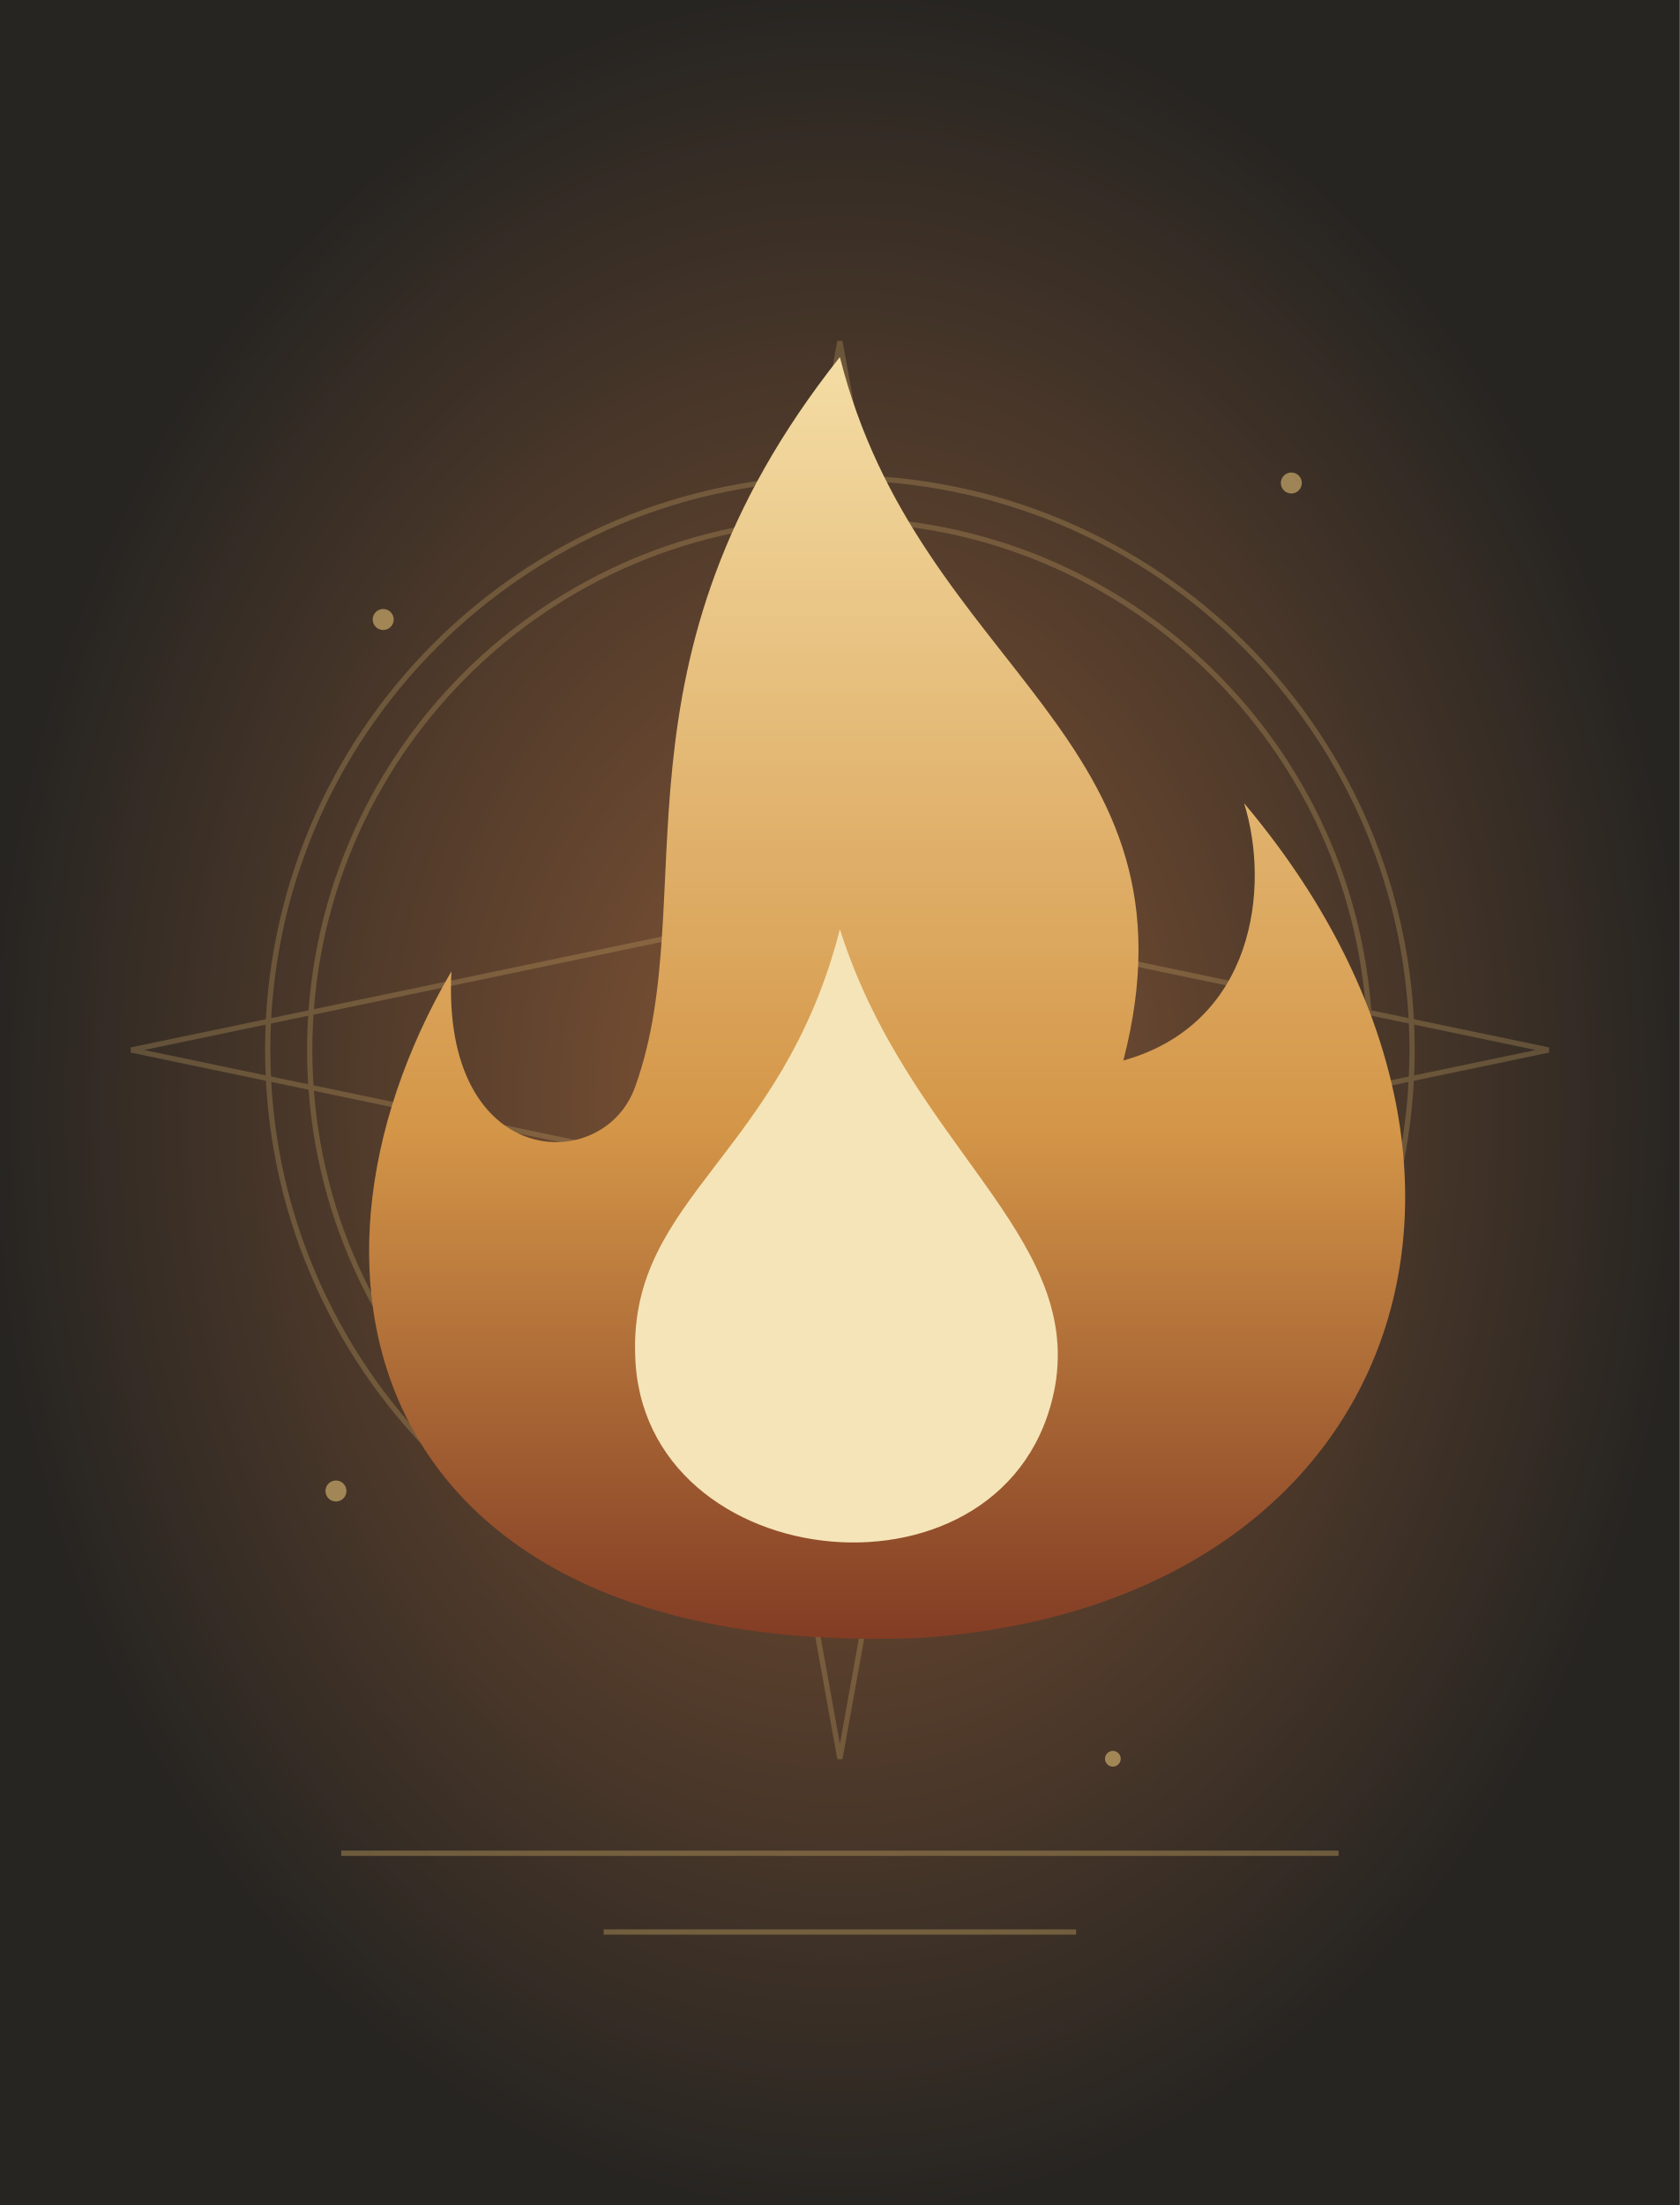
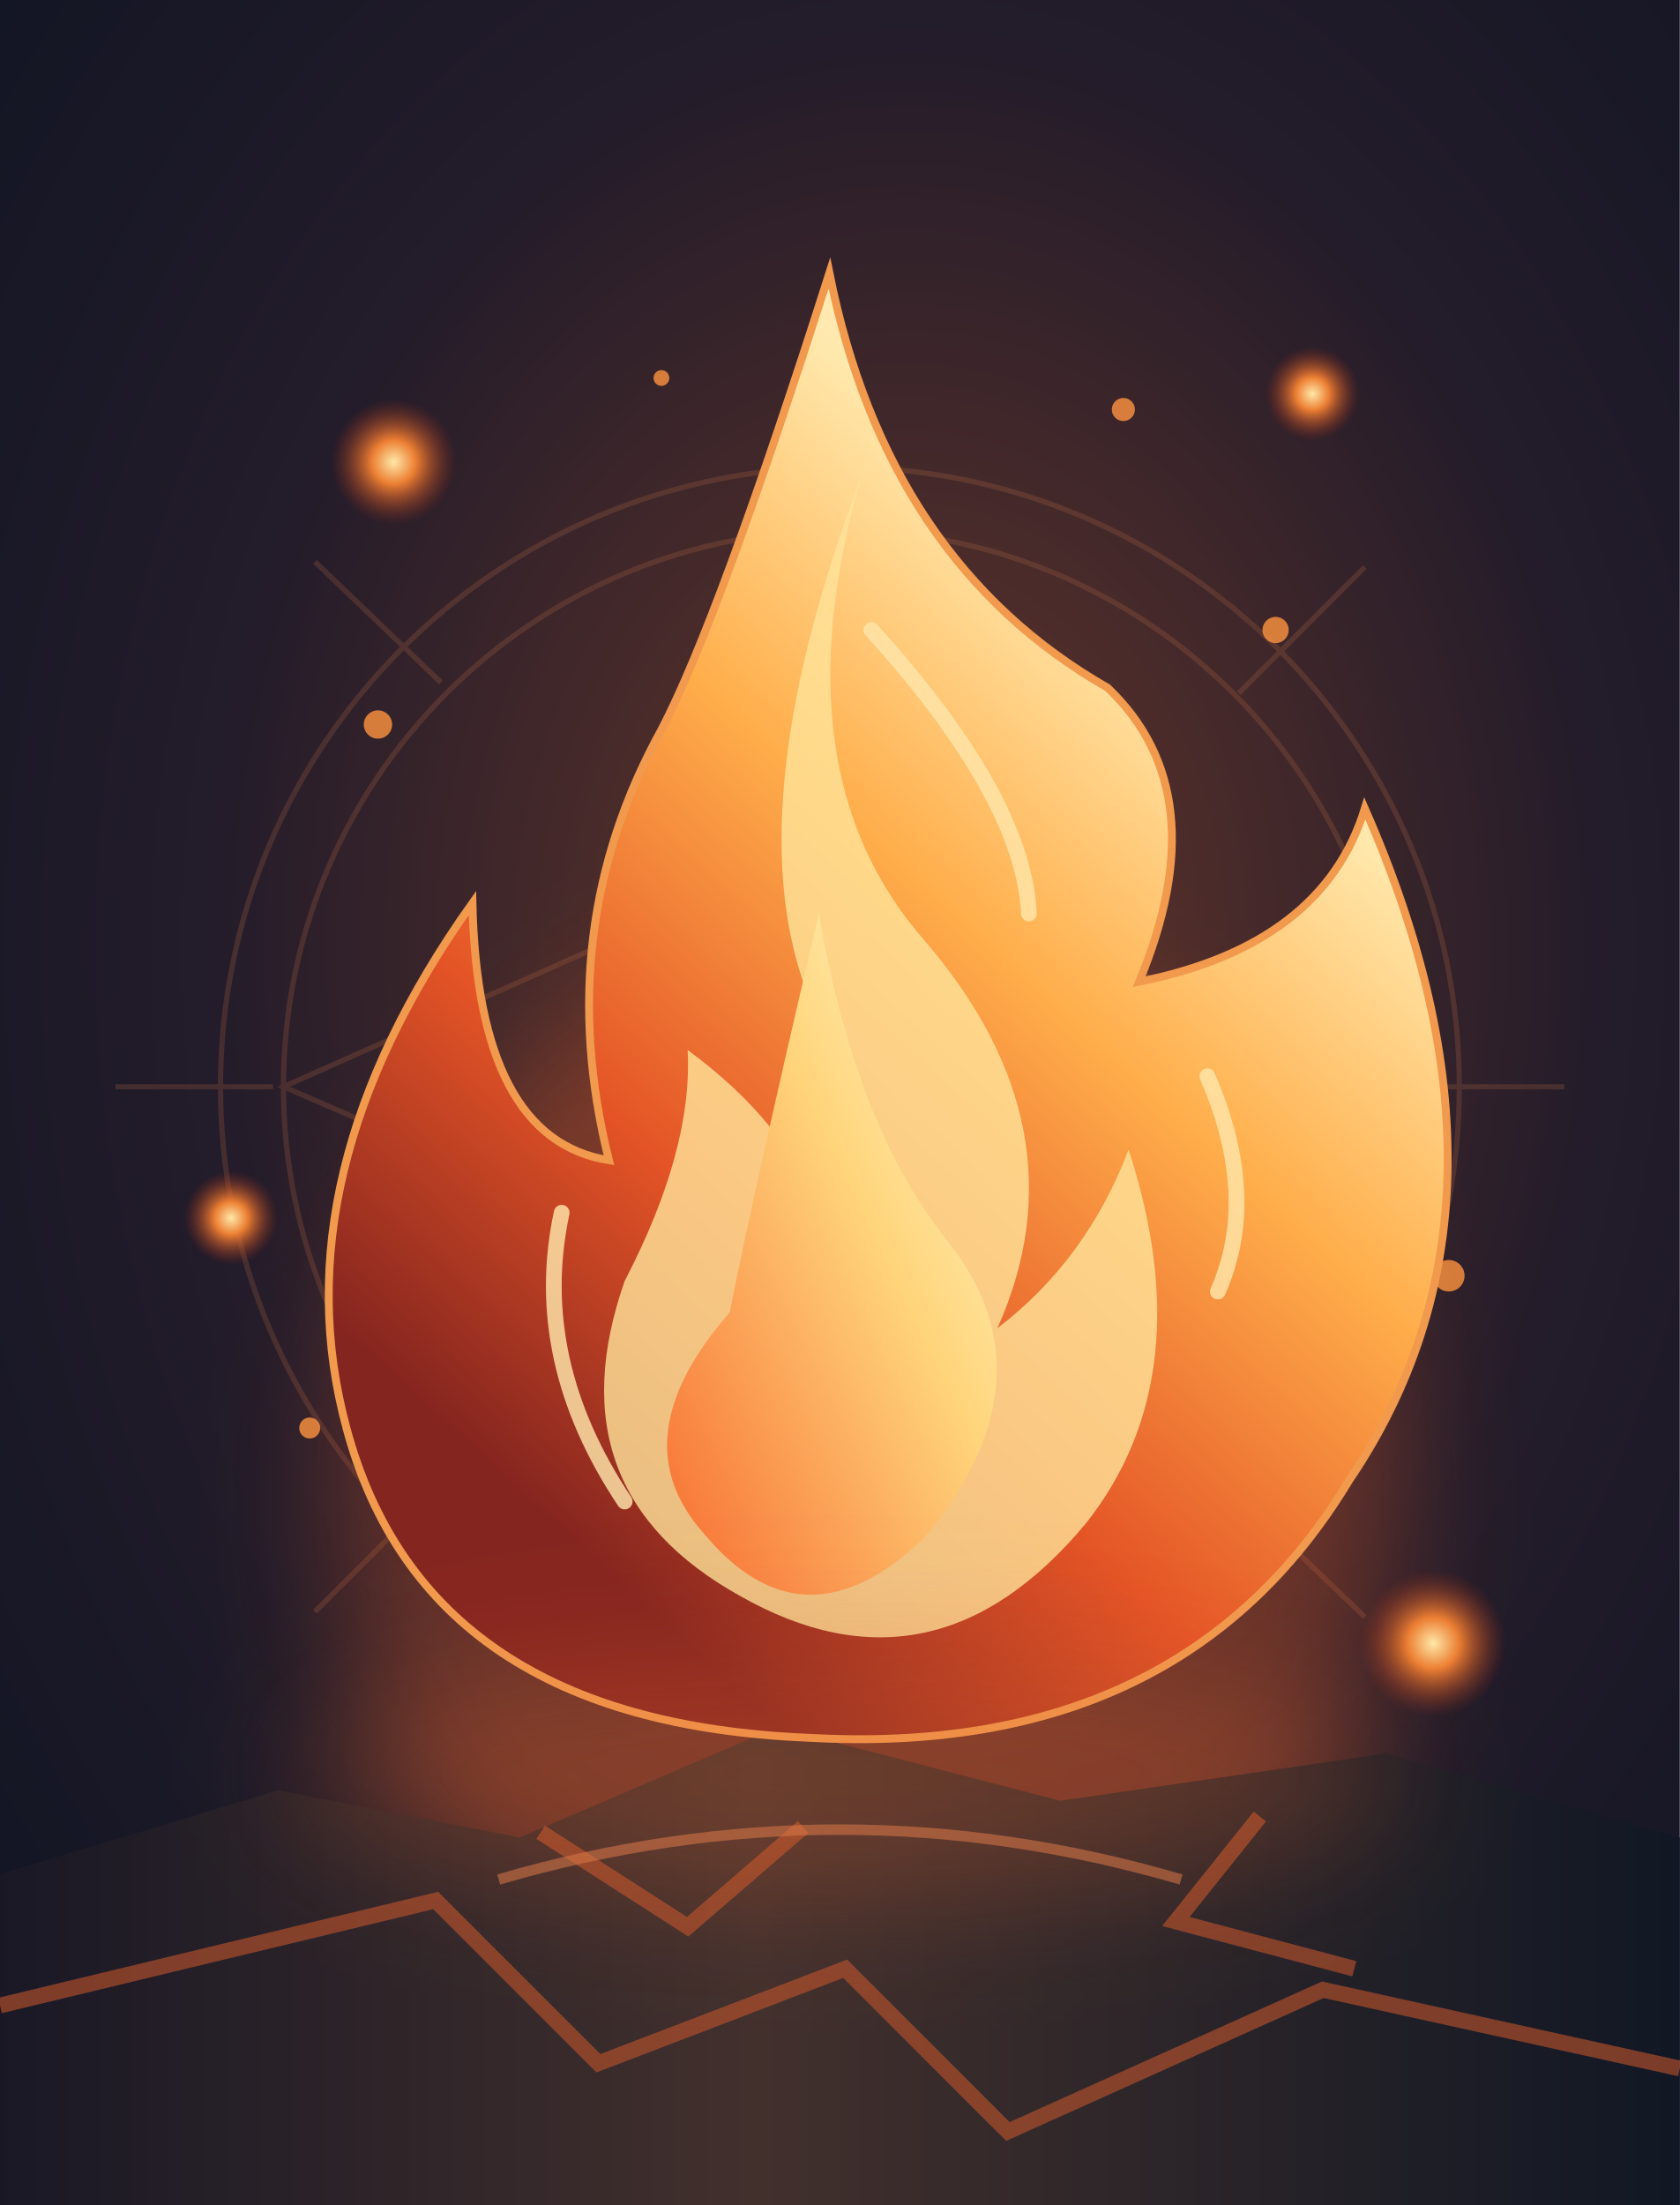
- <svg xmlns="http://www.w3.org/2000/svg" viewBox="0 0 320 420">
+ <svg xmlns="http://www.w3.org/2000/svg" width="320" height="420" viewBox="0 0 320 420" role="img" aria-label="Chama Viva: turbilhão de fogo rubro emergindo de terra vulcânica">
  <defs>
-     <radialGradient id="b">
-       <stop stop-color="#875736" />
-       <stop offset="1" stop-color="#272522" />
+     <radialGradient id="night" cx=".54" cy=".43" r=".81">
+       <stop stop-color="#68372a" />
+       <stop offset=".5" stop-color="#241c2a" />
+       <stop offset="1" stop-color="#0b1322" />
    </radialGradient>
-     <linearGradient id="f" x2="0" y2="1">
-       <stop stop-color="#f4dda5" />
-       <stop offset=".6" stop-color="#d49648" />
-       <stop offset="1" stop-color="#823c24" />
+     <radialGradient id="ember">
+       <stop stop-color="#ffe8a8" />
+       <stop offset=".35" stop-color="#ec7f33" />
+       <stop offset="1" stop-color="#8d281c" stop-opacity="0" />
+     </radialGradient>
+     <linearGradient id="fire" x1=".2" y1=".85" x2=".76" y2=".03">
+       <stop stop-color="#85251f" />
+       <stop offset=".26" stop-color="#e45426" />
+       <stop offset=".55" stop-color="#ffae4b" />
+       <stop offset=".8" stop-color="#ffe8ac" />
+       <stop offset="1" stop-color="#fff6d3" />
    </linearGradient>
+     <linearGradient id="inside" x1="0" y1="1" x2="1" y2="0">
+       <stop stop-color="#f76b30" />
+       <stop offset=".58" stop-color="#ffd47a" />
+       <stop offset="1" stop-color="#fffbd2" />
+     </linearGradient>
+     <linearGradient id="stone">
+       <stop stop-color="#191825" />
+       <stop offset=".45" stop-color="#42302d" />
+       <stop offset="1" stop-color="#101724" />
+     </linearGradient>
+     <filter id="bloom" x="-70%" y="-70%" width="240%" height="240%">
+       <feGaussianBlur stdDeviation="12" />
+     </filter>
  </defs>
-   <path fill="url(#b)" d="M0 0h320v420H0z" />
-   <g fill="none" stroke="#c5a366" opacity=".3">
-     <circle cx="160" cy="200" r="109" />
-     <circle cx="160" cy="200" r="101" />
-     <path d="m160 65 20 111 115 24-115 24-20 111-20-111-115-24 115-24Z" />
+   <rect width="320" height="420" fill="url(#night)" />
+   <g fill="none" stroke="#be6d45" opacity=".22">
+     <circle cx="160" cy="207" r="118" />
+     <circle cx="160" cy="207" r="106" />
+     <path d="M160 69v30M160 315v30M22 207h30m216 0h30M60 107l24 23M236 285l24 23M260 108l-24 24M84 283l-24 24" />
+     <path d="M160 82 184 171 267 207 184 242 160 329 135 242 54 207 135 171Z" />
  </g>
-   <path fill="url(#f)" d="M160 68c15 60 70 72 54 134 25-7 28-33 23-49 59 70 30 153-62 159-103 4-124-67-89-127-2 38 29 39 35 22 13-36-7-81 39-139Z" />
-   <path fill="#f5e4b7" d="M160 177c-11 43-40 51-39 81 1 43 72 50 80 6 5-29-28-46-41-87Z" />
-   <path d="M65 353h190M115 368h90" stroke="#aa8e55" opacity=".5" />
-   <g fill="#dfbd74" opacity=".6">
-     <circle cx="73" cy="118" r="2" />
-     <circle cx="246" cy="92" r="2" />
-     <circle cx="212" cy="335" r="1.5" />
-     <circle cx="64" cy="284" r="2" />
+   <ellipse cx="165" cy="286" rx="101" ry="107" fill="#e85b28" opacity=".33" filter="url(#bloom)" />
+   <path d="M0 357 53 341 99 350 148 329 202 343 264 334 320 350V420H0Z" fill="url(#stone)" />
+   <g stroke="#bb532c" fill="none" stroke-width="3" opacity=".62">
+     <path d="m0 382 83-20 31 31 47-18 31 31 60-27 68 15M103 349 131 367 153 348M240 346 224 366 258 375" />
  </g>
+   <g fill="#ff9440" opacity=".8">
+     <circle cx="72" cy="138" r="2.7" />
+     <circle cx="243" cy="120" r="2.5" />
+     <circle cx="276" cy="243" r="3" />
+     <circle cx="59" cy="272" r="2" />
+     <circle cx="214" cy="78" r="2.2" />
+     <circle cx="126" cy="72" r="1.5" />
+     <circle cx="227" cy="297" r="3" />
+   </g>
+   <path fill="url(#fire)" stroke="#f19a4e" stroke-width="1.5" d="M158 52Q169 107 211 131Q232 151 217 187Q252 180 260 154Q293 229 257 282Q225 335 154 331Q81 328 66 272Q53 224 90 172Q91 217 116 221Q105 177 126 139Q137 118 158 52Z" />
+   <path fill="#ffe49a" opacity=".8" d="M164 91Q148 147 176 179Q207 215 190 253Q207 240 215 219Q229 262 207 290Q178 325 141 304Q105 284 119 244Q132 219 131 200Q154 217 157 237Q161 209 153 187Q141 152 164 91Z" />
+   <path fill="url(#inside)" d="M156 174Q163 215 181 237Q201 263 176 293Q153 315 134 292Q118 274 139 250Q144 225 156 174Z" />
+   <path d="M166 120Q195 152 196 174M107 231Q101 259 119 286M232 246Q240 228 230 205" stroke="#ffe5aa" stroke-width="3" fill="none" stroke-linecap="round" opacity=".82" />
+   <g fill="url(#ember)">
+     <circle cx="75" cy="88" r="12" />
+     <circle cx="250" cy="75" r="9" />
+     <circle cx="44" cy="232" r="9" />
+     <circle cx="273" cy="313" r="14" />
+   </g>
+   <ellipse cx="161" cy="338" rx="106" ry="23" fill="#ea672f" opacity=".26" filter="url(#bloom)" />
+   <path d="M95 358Q160 339 225 358" stroke="#db7849" stroke-width="2" fill="none" opacity=".55" />
</svg>
